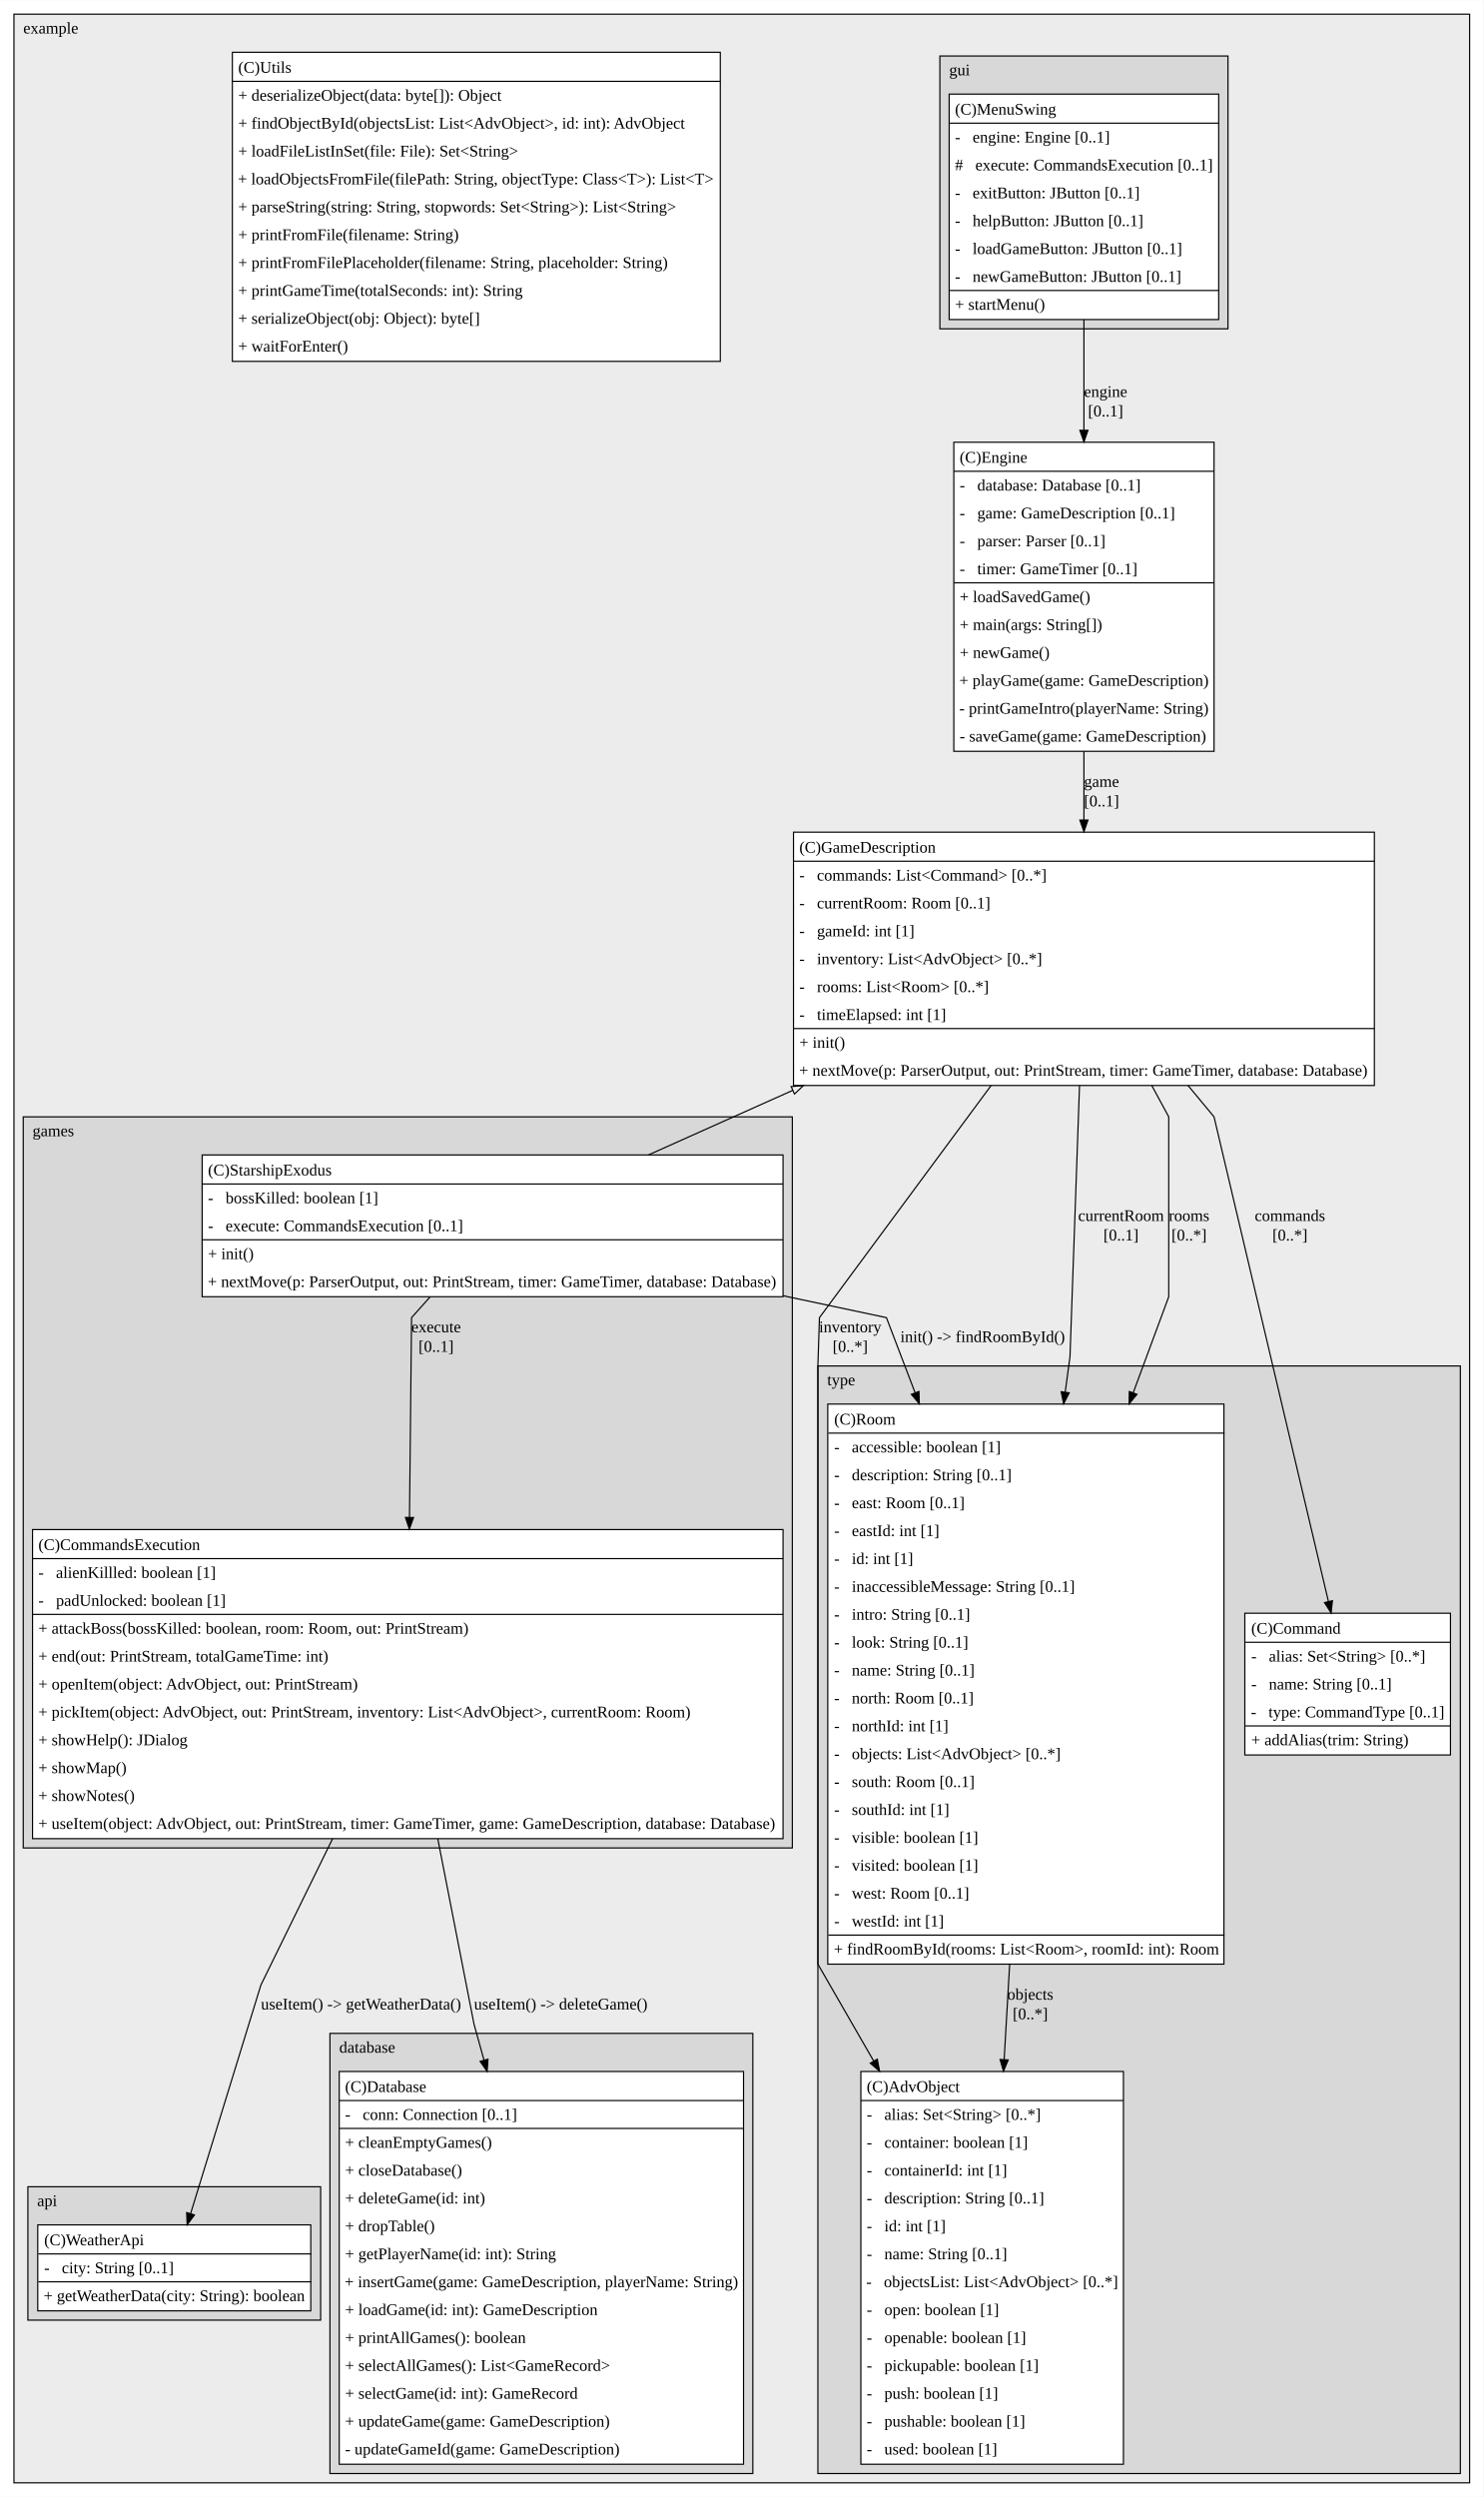
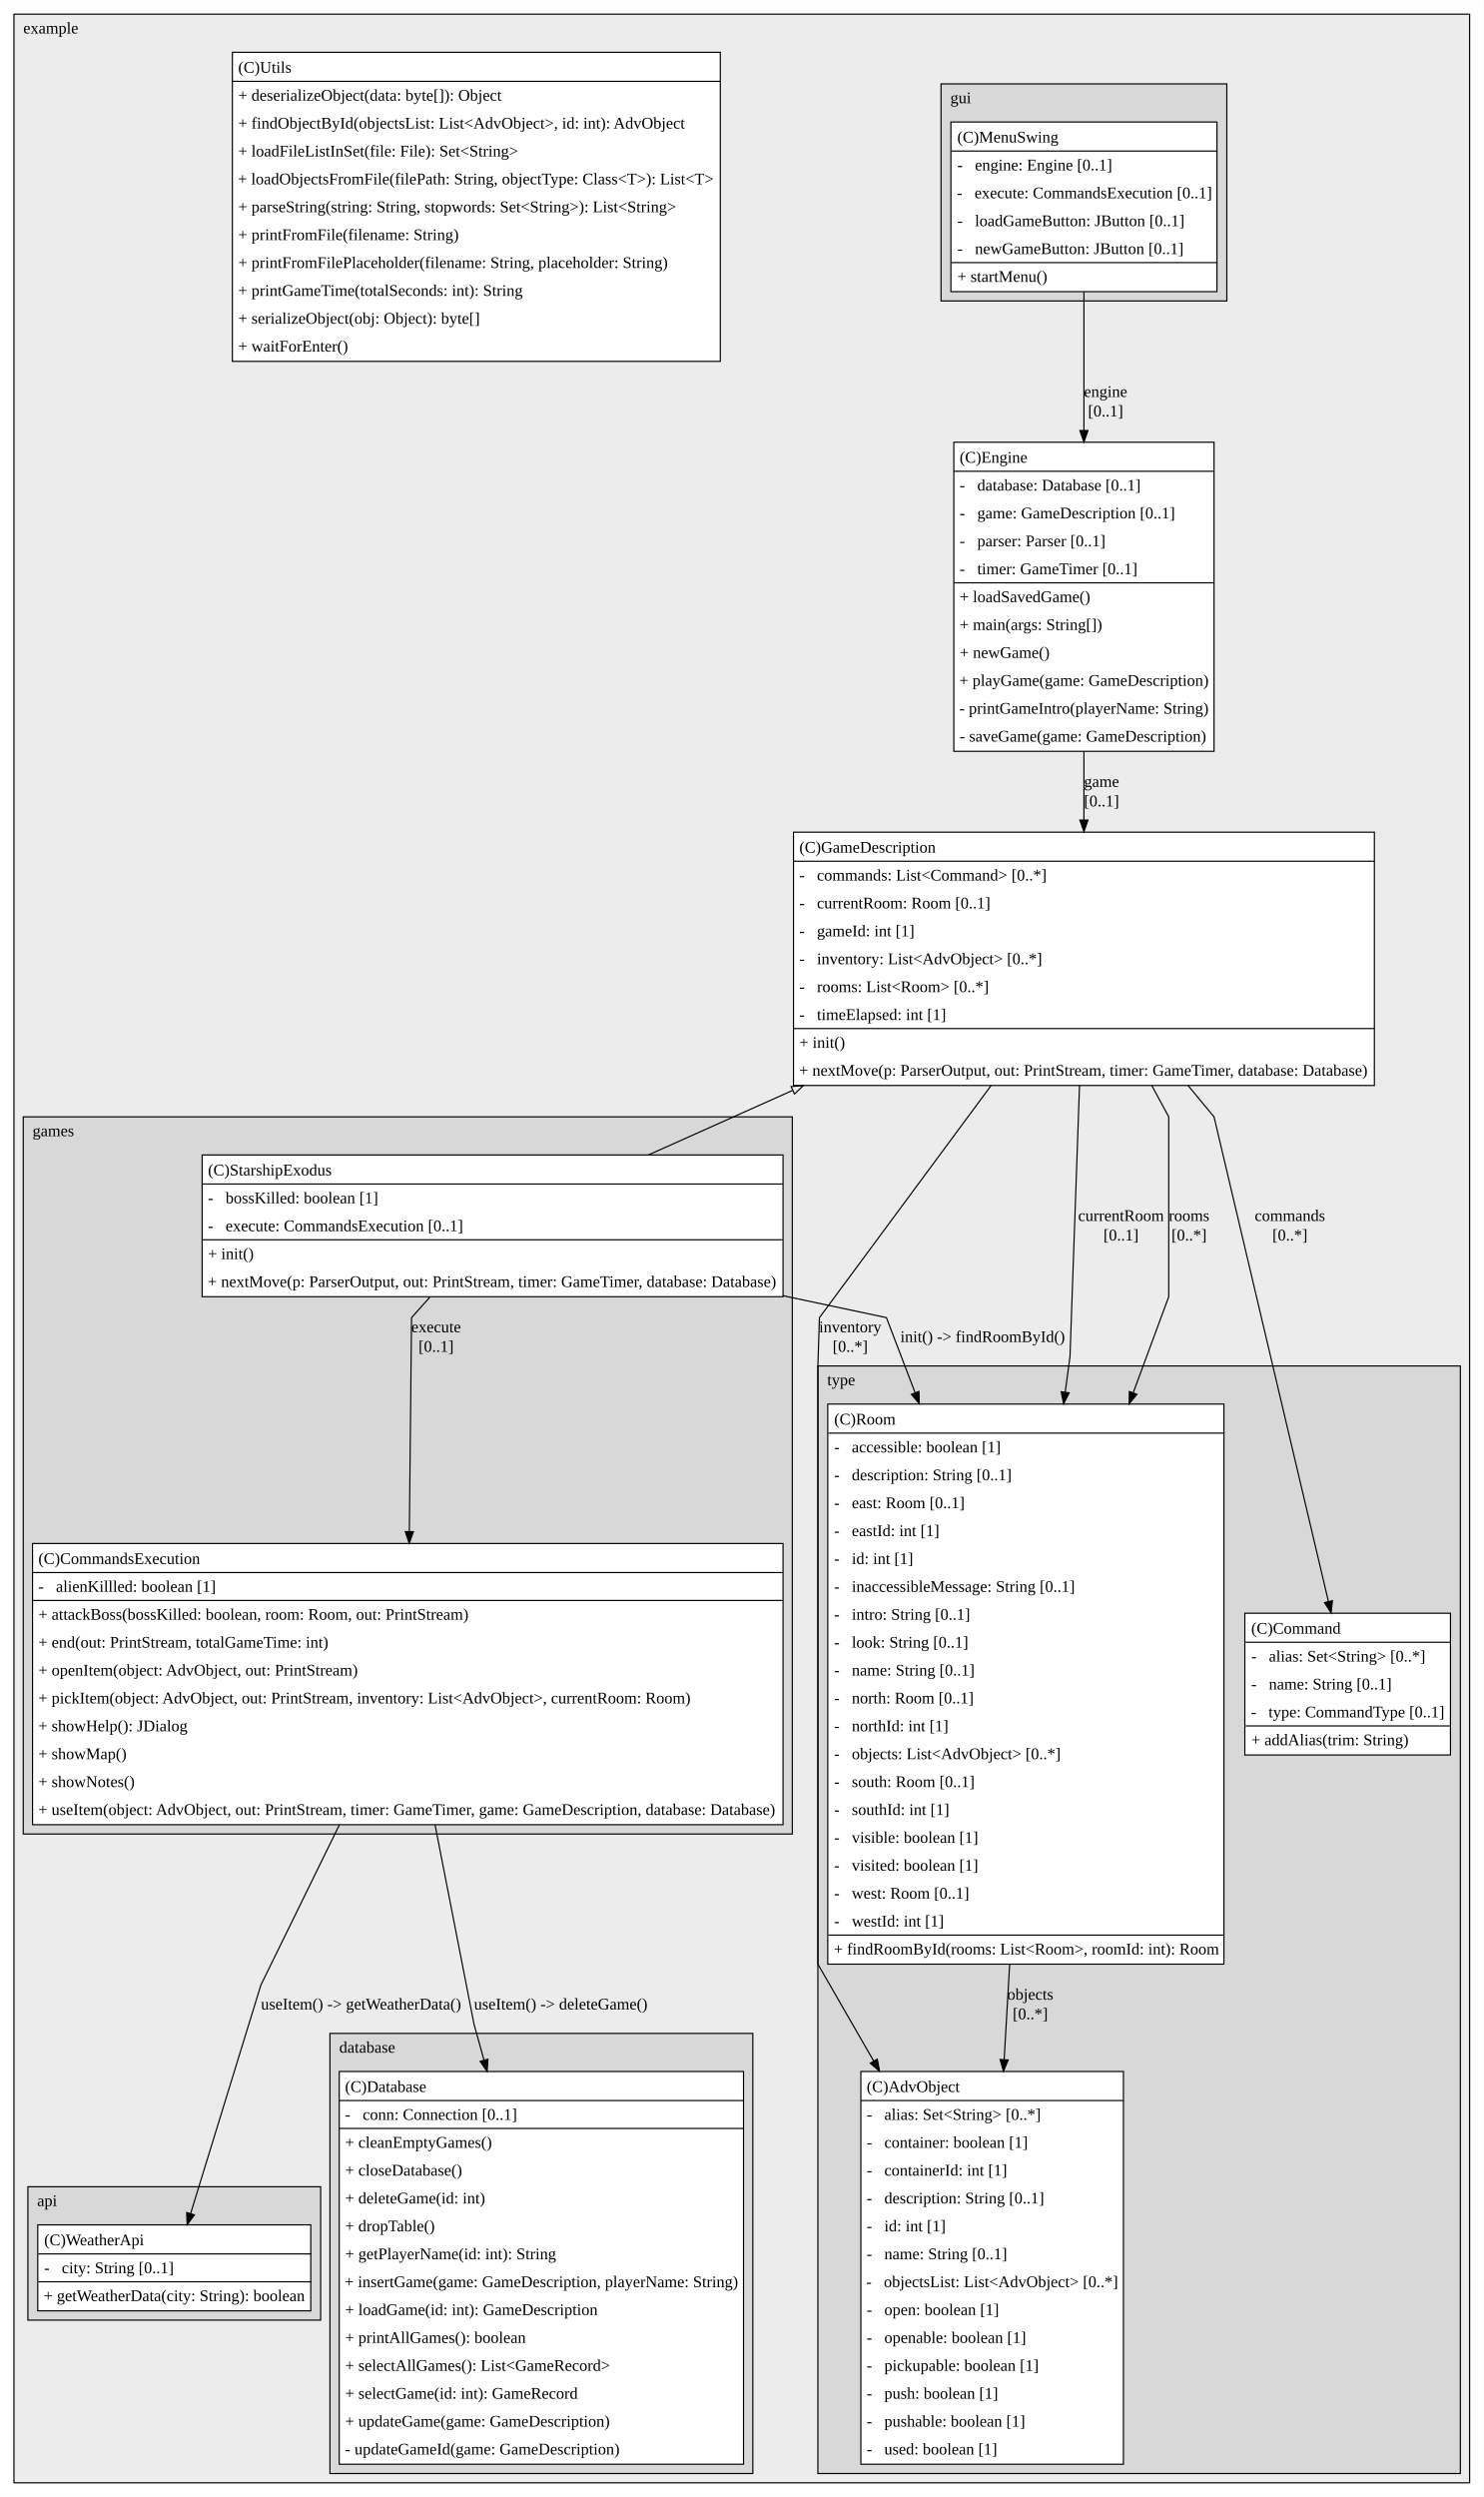
<svg xmlns="http://www.w3.org/2000/svg" width="1277pt" height="2149pt" viewBox="0.00 0.00 1277.00 2148.60">
  <g id="graph0" class="graph" transform="scale(1 1) rotate(0) translate(4 2144.6)">
    <polygon fill="white" stroke="transparent" points="-4,4 -4,-2144.6 1273,-2144.6 1273,4 -4,4" />
    <g id="clust1" class="cluster">
      <polygon fill="#ececec" stroke="black" points="8,-8 8,-2132.6 1261,-2132.6 1261,-8 8,-8" />
      <text text-anchor="middle" x="39.71" y="-2116" font-family="Times New Roman,serif" font-size="14.00">example</text>
    </g>
-     <g id="clust2" class="cluster">
-       <polygon fill="#d8d8d8" stroke="black" points="16,-554.4 16,-1183.6 678,-1183.6 678,-554.4 16,-554.4" />
-       <text text-anchor="middle" x="41.88" y="-1167" font-family="Times New Roman,serif" font-size="14.00">games</text>
-     </g>
    <g id="clust3" class="cluster">
      <polygon fill="#d8d8d8" stroke="black" points="700,-16 700,-969.2 1253,-969.2 1253,-16 700,-16" />
      <text text-anchor="middle" x="720.05" y="-952.6" font-family="Times New Roman,serif" font-size="14.00">type</text>
    </g>
    <g id="clust4" class="cluster">
-       <polygon fill="#d8d8d8" stroke="black" points="805,-1861.8 805,-2096.6 1053,-2096.6 1053,-1861.8 805,-1861.8" />
-       <text text-anchor="middle" x="821.95" y="-2080" font-family="Times New Roman,serif" font-size="14.00">gui</text>
+       <polygon fill="#d8d8d8" stroke="black" points="806,-1885.8 806,-2072.6 1052,-2072.6 1052,-1885.8 806,-1885.8" />
+       <text text-anchor="middle" x="822.95" y="-2056" font-family="Times New Roman,serif" font-size="14.00">gui</text>
+     </g>
+     <g id="clust2" class="cluster">
+       <polygon fill="#d8d8d8" stroke="black" points="16,-566.4 16,-1183.6 678,-1183.6 678,-566.4 16,-566.4" />
+       <text text-anchor="middle" x="41.88" y="-1167" font-family="Times New Roman,serif" font-size="14.00">games</text>
+     </g>
+     <g id="clust5" class="cluster">
+       <polygon fill="#d8d8d8" stroke="black" points="20,-148 20,-262.8 272,-262.8 272,-148 20,-148" />
+       <text text-anchor="middle" x="36.55" y="-246.2" font-family="Times New Roman,serif" font-size="14.00">api</text>
    </g>
    <g id="clust6" class="cluster">
      <polygon fill="#d8d8d8" stroke="black" points="280,-16 280,-394.8 644,-394.8 644,-16 280,-16" />
      <text text-anchor="middle" x="312.1" y="-378.2" font-family="Times New Roman,serif" font-size="14.00">database</text>
-     </g>
-     <g id="clust5" class="cluster">
-       <polygon fill="#d8d8d8" stroke="black" points="20,-148 20,-262.8 272,-262.8 272,-148 20,-148" />
-       <text text-anchor="middle" x="36.55" y="-246.2" font-family="Times New Roman,serif" font-size="14.00">api</text>
    </g>
    <g id="node1" class="node">
      <polygon fill="#ffffff" stroke="transparent" points="1041,-1764.2 817,-1764.2 817,-1498.2 1041,-1498.2 1041,-1764.2" />
      <text text-anchor="start" x="822" y="-1746.6" font-family="Times New Roman,serif" font-size="14.00">(C)Engine</text>
      <text text-anchor="start" x="822" y="-1722.6" font-family="Times New Roman,serif" font-size="14.00">-   database: Database [0..1]</text>
      <text text-anchor="start" x="822" y="-1698.6" font-family="Times New Roman,serif" font-size="14.00">-   game: GameDescription [0..1]</text>
      <text text-anchor="start" x="822" y="-1674.6" font-family="Times New Roman,serif" font-size="14.00">-   parser: Parser [0..1]</text>
      <text text-anchor="start" x="822" y="-1650.6" font-family="Times New Roman,serif" font-size="14.00">-   timer: GameTimer [0..1]</text>
      <text text-anchor="start" x="822" y="-1626.6" font-family="Times New Roman,serif" font-size="14.00">+ loadSavedGame()</text>
      <text text-anchor="start" x="822" y="-1602.6" font-family="Times New Roman,serif" font-size="14.00">+ main(args: String[])</text>
      <text text-anchor="start" x="822" y="-1578.6" font-family="Times New Roman,serif" font-size="14.00">+ newGame()</text>
      <text text-anchor="start" x="821.65" y="-1554.6" font-family="Times New Roman,serif" font-size="14.00">+ playGame(game: GameDescription)</text>
      <text text-anchor="start" x="821.71" y="-1530.6" font-family="Times New Roman,serif" font-size="14.00">- printGameIntro(playerName: String)</text>
      <text text-anchor="start" x="822" y="-1506.6" font-family="Times New Roman,serif" font-size="14.00">- saveGame(game: GameDescription)</text>
      <polygon fill="black" stroke="black" points="817,-1739.2 817,-1739.2 1041,-1739.2 1041,-1739.2 817,-1739.2" />
      <polygon fill="black" stroke="black" points="817,-1643.2 817,-1643.2 1041,-1643.2 1041,-1643.2 817,-1643.2" />
      <polygon fill="none" stroke="black" points="817,-1498.2 817,-1764.2 1041,-1764.2 1041,-1498.2 817,-1498.2" />
    </g>
    <g id="node2" class="node">
      <polygon fill="#ffffff" stroke="transparent" points="1179,-1428.6 679,-1428.6 679,-1210.6 1179,-1210.6 1179,-1428.6" />
      <text text-anchor="start" x="684" y="-1411" font-family="Times New Roman,serif" font-size="14.00">(C)GameDescription</text>
      <text text-anchor="start" x="684" y="-1387" font-family="Times New Roman,serif" font-size="14.00">-   commands: List&lt;Command&gt; [0..*]</text>
      <text text-anchor="start" x="684" y="-1363" font-family="Times New Roman,serif" font-size="14.00">-   currentRoom: Room [0..1]</text>
      <text text-anchor="start" x="684" y="-1339" font-family="Times New Roman,serif" font-size="14.00">-   gameId: int [1]</text>
      <text text-anchor="start" x="684" y="-1315" font-family="Times New Roman,serif" font-size="14.00">-   inventory: List&lt;AdvObject&gt; [0..*]</text>
      <text text-anchor="start" x="684" y="-1291" font-family="Times New Roman,serif" font-size="14.00">-   rooms: List&lt;Room&gt; [0..*]</text>
      <text text-anchor="start" x="684" y="-1267" font-family="Times New Roman,serif" font-size="14.00">-   timeElapsed: int [1]</text>
      <text text-anchor="start" x="684" y="-1243" font-family="Times New Roman,serif" font-size="14.00">+ init()</text>
      <text text-anchor="start" x="683.82" y="-1219" font-family="Times New Roman,serif" font-size="14.00">+ nextMove(p: ParserOutput, out: PrintStream, timer: GameTimer, database: Database)</text>
      <polygon fill="black" stroke="black" points="679,-1403.6 679,-1403.6 1179,-1403.6 1179,-1403.6 679,-1403.6" />
      <polygon fill="black" stroke="black" points="679,-1259.6 679,-1259.6 1179,-1259.6 1179,-1259.6 679,-1259.6" />
      <polygon fill="none" stroke="black" points="679,-1210.6 679,-1428.6 1179,-1428.6 1179,-1210.6 679,-1210.6" />
    </g>
    <g id="edge3" class="edge">
      <path fill="none" stroke="black" d="M929,-1498C929,-1478.41 929,-1458.32 929,-1439.03" />
      <polygon fill="black" stroke="black" points="932.5,-1439.03 929,-1429.03 925.5,-1439.03 932.5,-1439.03" />
      <text text-anchor="middle" x="944.16" y="-1467.6" font-family="Times New Roman,serif" font-size="14.00">game</text>
      <text text-anchor="middle" x="944.16" y="-1450.8" font-family="Times New Roman,serif" font-size="14.00">[0..1]</text>
    </g>
    <g id="node5" class="node">
      <polygon fill="#ffffff" stroke="transparent" points="670,-1150.8 170,-1150.8 170,-1028.8 670,-1028.8 670,-1150.8" />
      <text text-anchor="start" x="175" y="-1133.2" font-family="Times New Roman,serif" font-size="14.00">(C)StarshipExodus</text>
      <text text-anchor="start" x="175" y="-1109.2" font-family="Times New Roman,serif" font-size="14.00">-   bossKilled: boolean [1]</text>
      <text text-anchor="start" x="175" y="-1085.2" font-family="Times New Roman,serif" font-size="14.00">-   execute: CommandsExecution [0..1]</text>
      <text text-anchor="start" x="175" y="-1061.2" font-family="Times New Roman,serif" font-size="14.00">+ init()</text>
      <text text-anchor="start" x="174.82" y="-1037.2" font-family="Times New Roman,serif" font-size="14.00">+ nextMove(p: ParserOutput, out: PrintStream, timer: GameTimer, database: Database)</text>
      <polygon fill="black" stroke="black" points="170,-1125.8 170,-1125.8 670,-1125.8 670,-1125.8 170,-1125.8" />
      <polygon fill="black" stroke="black" points="170,-1077.8 170,-1077.8 670,-1077.8 670,-1077.8 170,-1077.8" />
      <polygon fill="none" stroke="black" points="170,-1028.8 170,-1150.8 670,-1150.8 670,-1028.8 170,-1028.8" />
    </g>
    <g id="edge8" class="edge">
      <path fill="none" stroke="black" d="M678.41,-1206.45C635.58,-1187.28 592.6,-1168.05 554.33,-1150.92" />
      <polygon fill="none" stroke="black" points="676.99,-1209.65 687.54,-1210.54 679.85,-1203.26 676.99,-1209.65" />
    </g>
    <g id="node6" class="node">
      <polygon fill="#ffffff" stroke="transparent" points="963,-362 737,-362 737,-24 963,-24 963,-362" />
      <text text-anchor="start" x="742" y="-344.4" font-family="Times New Roman,serif" font-size="14.00">(C)AdvObject</text>
      <text text-anchor="start" x="742" y="-320.4" font-family="Times New Roman,serif" font-size="14.00">-   alias: Set&lt;String&gt; [0..*]</text>
      <text text-anchor="start" x="742" y="-296.4" font-family="Times New Roman,serif" font-size="14.00">-   container: boolean [1]</text>
      <text text-anchor="start" x="742" y="-272.4" font-family="Times New Roman,serif" font-size="14.00">-   containerId: int [1]</text>
      <text text-anchor="start" x="742" y="-248.4" font-family="Times New Roman,serif" font-size="14.00">-   description: String [0..1]</text>
      <text text-anchor="start" x="742" y="-224.4" font-family="Times New Roman,serif" font-size="14.00">-   id: int [1]</text>
      <text text-anchor="start" x="742" y="-200.4" font-family="Times New Roman,serif" font-size="14.00">-   name: String [0..1]</text>
      <text text-anchor="start" x="741.6" y="-176.4" font-family="Times New Roman,serif" font-size="14.00">-   objectsList: List&lt;AdvObject&gt; [0..*]</text>
      <text text-anchor="start" x="742" y="-152.4" font-family="Times New Roman,serif" font-size="14.00">-   open: boolean [1]</text>
      <text text-anchor="start" x="742" y="-128.4" font-family="Times New Roman,serif" font-size="14.00">-   openable: boolean [1]</text>
      <text text-anchor="start" x="742" y="-104.4" font-family="Times New Roman,serif" font-size="14.00">-   pickupable: boolean [1]</text>
      <text text-anchor="start" x="742" y="-80.4" font-family="Times New Roman,serif" font-size="14.00">-   push: boolean [1]</text>
      <text text-anchor="start" x="742" y="-56.4" font-family="Times New Roman,serif" font-size="14.00">-   pushable: boolean [1]</text>
      <text text-anchor="start" x="742" y="-32.4" font-family="Times New Roman,serif" font-size="14.00">-   used: boolean [1]</text>
      <polygon fill="black" stroke="black" points="737,-337 737,-337 963,-337 963,-337 737,-337" />
      <polygon fill="none" stroke="black" points="737,-24 737,-362 963,-362 963,-24 737,-24" />
    </g>
    <g id="edge4" class="edge">
      <path fill="none" stroke="black" d="M849.06,-1210.51C783.46,-1121.82 701.34,-1010.8 701.34,-1010.8 701.34,-1010.8 700,-969.2 700,-969.2 700,-969.2 700,-454.4 700,-454.4 700,-454.4 721.42,-417.22 748.06,-370.96" />
      <polygon fill="black" stroke="black" points="751.14,-372.64 753.1,-362.23 745.07,-369.14 751.14,-372.64" />
      <text text-anchor="middle" x="727.83" y="-998.2" font-family="Times New Roman,serif" font-size="14.00">inventory</text>
      <text text-anchor="middle" x="727.83" y="-981.4" font-family="Times New Roman,serif" font-size="14.00">[0..*]</text>
    </g>
    <g id="node7" class="node">
      <polygon fill="#ffffff" stroke="transparent" points="1244.5,-756.4 1067.5,-756.4 1067.5,-634.4 1244.5,-634.4 1244.5,-756.4" />
      <text text-anchor="start" x="1073" y="-738.8" font-family="Times New Roman,serif" font-size="14.00">(C)Command</text>
      <text text-anchor="start" x="1073" y="-714.8" font-family="Times New Roman,serif" font-size="14.00">-   alias: Set&lt;String&gt; [0..*]</text>
      <text text-anchor="start" x="1073" y="-690.8" font-family="Times New Roman,serif" font-size="14.00">-   name: String [0..1]</text>
      <text text-anchor="start" x="1072.71" y="-666.8" font-family="Times New Roman,serif" font-size="14.00">-   type: CommandType [0..1]</text>
      <text text-anchor="start" x="1073" y="-642.8" font-family="Times New Roman,serif" font-size="14.00">+ addAlias(trim: String)</text>
      <polygon fill="black" stroke="black" points="1068,-731.4 1068,-731.4 1245,-731.4 1245,-731.4 1068,-731.4" />
      <polygon fill="black" stroke="black" points="1068,-659.4 1068,-659.4 1245,-659.4 1245,-659.4 1068,-659.4" />
      <polygon fill="none" stroke="black" points="1067.5,-634.4 1067.5,-756.4 1244.5,-756.4 1244.5,-634.4 1067.5,-634.4" />
    </g>
    <g id="edge5" class="edge">
      <path fill="none" stroke="black" d="M1018.6,-1210.59C1031.77,-1194.73 1041,-1183.6 1041,-1183.6 1041,-1183.6 1107.64,-901.29 1139.46,-766.47" />
      <polygon fill="black" stroke="black" points="1142.89,-767.17 1141.78,-756.63 1136.08,-765.56 1142.89,-767.17" />
      <text text-anchor="middle" x="1106.33" y="-1094" font-family="Times New Roman,serif" font-size="14.00">commands</text>
      <text text-anchor="middle" x="1106.33" y="-1077.2" font-family="Times New Roman,serif" font-size="14.00">[0..*]</text>
    </g>
    <g id="node8" class="node">
      <polygon fill="#ffffff" stroke="transparent" points="1049.5,-936.4 708.5,-936.4 708.5,-454.4 1049.5,-454.4 1049.5,-936.4" />
      <text text-anchor="start" x="714" y="-918.8" font-family="Times New Roman,serif" font-size="14.00">(C)Room</text>
      <text text-anchor="start" x="714" y="-894.8" font-family="Times New Roman,serif" font-size="14.00">-   accessible: boolean [1]</text>
      <text text-anchor="start" x="714" y="-870.8" font-family="Times New Roman,serif" font-size="14.00">-   description: String [0..1]</text>
      <text text-anchor="start" x="714" y="-846.8" font-family="Times New Roman,serif" font-size="14.00">-   east: Room [0..1]</text>
      <text text-anchor="start" x="714" y="-822.8" font-family="Times New Roman,serif" font-size="14.00">-   eastId: int [1]</text>
      <text text-anchor="start" x="714" y="-798.8" font-family="Times New Roman,serif" font-size="14.00">-   id: int [1]</text>
      <text text-anchor="start" x="714" y="-774.8" font-family="Times New Roman,serif" font-size="14.00">-   inaccessibleMessage: String [0..1]</text>
      <text text-anchor="start" x="714" y="-750.8" font-family="Times New Roman,serif" font-size="14.00">-   intro: String [0..1]</text>
      <text text-anchor="start" x="714" y="-726.8" font-family="Times New Roman,serif" font-size="14.00">-   look: String [0..1]</text>
      <text text-anchor="start" x="714" y="-702.8" font-family="Times New Roman,serif" font-size="14.00">-   name: String [0..1]</text>
      <text text-anchor="start" x="714" y="-678.8" font-family="Times New Roman,serif" font-size="14.00">-   north: Room [0..1]</text>
      <text text-anchor="start" x="714" y="-654.8" font-family="Times New Roman,serif" font-size="14.00">-   northId: int [1]</text>
      <text text-anchor="start" x="714" y="-630.8" font-family="Times New Roman,serif" font-size="14.00">-   objects: List&lt;AdvObject&gt; [0..*]</text>
      <text text-anchor="start" x="714" y="-606.8" font-family="Times New Roman,serif" font-size="14.00">-   south: Room [0..1]</text>
      <text text-anchor="start" x="714" y="-582.8" font-family="Times New Roman,serif" font-size="14.00">-   southId: int [1]</text>
      <text text-anchor="start" x="714" y="-558.8" font-family="Times New Roman,serif" font-size="14.00">-   visible: boolean [1]</text>
      <text text-anchor="start" x="714" y="-534.8" font-family="Times New Roman,serif" font-size="14.00">-   visited: boolean [1]</text>
      <text text-anchor="start" x="714" y="-510.8" font-family="Times New Roman,serif" font-size="14.00">-   west: Room [0..1]</text>
      <text text-anchor="start" x="714" y="-486.8" font-family="Times New Roman,serif" font-size="14.00">-   westId: int [1]</text>
      <text text-anchor="start" x="713.66" y="-462.8" font-family="Times New Roman,serif" font-size="14.00">+ findRoomById(rooms: List&lt;Room&gt;, roomId: int): Room</text>
      <polygon fill="black" stroke="black" points="709,-911.4 709,-911.4 1050,-911.4 1050,-911.4 709,-911.4" />
      <polygon fill="black" stroke="black" points="709,-479.4 709,-479.4 1050,-479.4 1050,-479.4 709,-479.4" />
      <polygon fill="none" stroke="black" points="708.5,-454.4 708.5,-936.4 1049.5,-936.4 1049.5,-454.4 708.5,-454.4" />
    </g>
    <g id="edge6" class="edge">
      <path fill="none" stroke="black" d="M925.2,-1210.58C921.69,-1110.56 917,-977.2 917,-977.2 917,-977.2 915.41,-965.44 912.88,-946.72" />
      <polygon fill="black" stroke="black" points="916.32,-946.11 911.52,-936.67 909.39,-947.05 916.32,-946.11" />
      <text text-anchor="middle" x="960.93" y="-1094" font-family="Times New Roman,serif" font-size="14.00">currentRoom</text>
      <text text-anchor="middle" x="960.93" y="-1077.2" font-family="Times New Roman,serif" font-size="14.00">[0..1]</text>
    </g>
    <g id="edge7" class="edge">
      <path fill="none" stroke="black" d="M987.4,-1210.59C995.98,-1194.73 1002,-1183.6 1002,-1183.6 1002,-1183.6 1002,-1028.8 1002,-1028.8 1002,-1028.8 989.01,-993.69 971.47,-946.29" />
      <polygon fill="black" stroke="black" points="974.65,-944.81 967.9,-936.65 968.09,-947.24 974.65,-944.81" />
      <text text-anchor="middle" x="1019.5" y="-1094" font-family="Times New Roman,serif" font-size="14.00">rooms</text>
      <text text-anchor="middle" x="1019.5" y="-1077.2" font-family="Times New Roman,serif" font-size="14.00">[0..*]</text>
    </g>
    <g id="node3" class="node">
      <polygon fill="#ffffff" stroke="transparent" points="616,-2099.8 196,-2099.8 196,-1833.8 616,-1833.8 616,-2099.8" />
      <text text-anchor="start" x="201" y="-2082.2" font-family="Times New Roman,serif" font-size="14.00">(C)Utils</text>
      <text text-anchor="start" x="201" y="-2058.2" font-family="Times New Roman,serif" font-size="14.00">+ deserializeObject(data: byte[]): Object</text>
      <text text-anchor="start" x="201" y="-2034.2" font-family="Times New Roman,serif" font-size="14.00">+ findObjectById(objectsList: List&lt;AdvObject&gt;, id: int): AdvObject</text>
      <text text-anchor="start" x="201" y="-2010.2" font-family="Times New Roman,serif" font-size="14.00">+ loadFileListInSet(file: File): Set&lt;String&gt;</text>
      <text text-anchor="start" x="200.8" y="-1986.2" font-family="Times New Roman,serif" font-size="14.00">+ loadObjectsFromFile(filePath: String, objectType: Class&lt;T&gt;): List&lt;T&gt;</text>
      <text text-anchor="start" x="201" y="-1962.2" font-family="Times New Roman,serif" font-size="14.00">+ parseString(string: String, stopwords: Set&lt;String&gt;): List&lt;String&gt;</text>
      <text text-anchor="start" x="201" y="-1938.2" font-family="Times New Roman,serif" font-size="14.00">+ printFromFile(filename: String)</text>
      <text text-anchor="start" x="201" y="-1914.2" font-family="Times New Roman,serif" font-size="14.00">+ printFromFilePlaceholder(filename: String, placeholder: String)</text>
      <text text-anchor="start" x="201" y="-1890.2" font-family="Times New Roman,serif" font-size="14.00">+ printGameTime(totalSeconds: int): String</text>
      <text text-anchor="start" x="201" y="-1866.2" font-family="Times New Roman,serif" font-size="14.00">+ serializeObject(obj: Object): byte[]</text>
      <text text-anchor="start" x="201" y="-1842.2" font-family="Times New Roman,serif" font-size="14.00">+ waitForEnter()</text>
      <polygon fill="black" stroke="black" points="196,-2074.8 196,-2074.8 616,-2074.8 616,-2074.8 196,-2074.8" />
      <polygon fill="none" stroke="black" points="196,-1833.8 196,-2099.8 616,-2099.8 616,-1833.8 196,-1833.8" />
    </g>
    <g id="node4" class="node">
-       <polygon fill="#ffffff" stroke="transparent" points="670,-828.4 24,-828.4 24,-562.4 670,-562.4 670,-828.4" />
-       <text text-anchor="start" x="29" y="-810.8" font-family="Times New Roman,serif" font-size="14.00">(C)CommandsExecution</text>
-       <text text-anchor="start" x="29" y="-786.8" font-family="Times New Roman,serif" font-size="14.00">-   alienKillled: boolean [1]</text>
-       <text text-anchor="start" x="29" y="-762.8" font-family="Times New Roman,serif" font-size="14.00">-   padUnlocked: boolean [1]</text>
-       <text text-anchor="start" x="29" y="-738.8" font-family="Times New Roman,serif" font-size="14.00">+ attackBoss(bossKilled: boolean, room: Room, out: PrintStream)</text>
-       <text text-anchor="start" x="29" y="-714.8" font-family="Times New Roman,serif" font-size="14.00">+ end(out: PrintStream, totalGameTime: int)</text>
-       <text text-anchor="start" x="29" y="-690.8" font-family="Times New Roman,serif" font-size="14.00">+ openItem(object: AdvObject, out: PrintStream)</text>
-       <text text-anchor="start" x="29" y="-666.8" font-family="Times New Roman,serif" font-size="14.00">+ pickItem(object: AdvObject, out: PrintStream, inventory: List&lt;AdvObject&gt;, currentRoom: Room)</text>
-       <text text-anchor="start" x="29" y="-642.8" font-family="Times New Roman,serif" font-size="14.00">+ showHelp(): JDialog</text>
-       <text text-anchor="start" x="29" y="-618.8" font-family="Times New Roman,serif" font-size="14.00">+ showMap()</text>
-       <text text-anchor="start" x="29" y="-594.8" font-family="Times New Roman,serif" font-size="14.00">+ showNotes()</text>
-       <text text-anchor="start" x="28.94" y="-570.8" font-family="Times New Roman,serif" font-size="14.00">+ useItem(object: AdvObject, out: PrintStream, timer: GameTimer, game: GameDescription, database: Database)</text>
-       <polygon fill="black" stroke="black" points="24,-803.4 24,-803.4 670,-803.4 670,-803.4 24,-803.4" />
-       <polygon fill="black" stroke="black" points="24,-755.4 24,-755.4 670,-755.4 670,-755.4 24,-755.4" />
-       <polygon fill="none" stroke="black" points="24,-562.4 24,-828.4 670,-828.4 670,-562.4 24,-562.4" />
+       <polygon fill="#ffffff" stroke="transparent" points="670,-816.4 24,-816.4 24,-574.4 670,-574.4 670,-816.4" />
+       <text text-anchor="start" x="29" y="-798.8" font-family="Times New Roman,serif" font-size="14.00">(C)CommandsExecution</text>
+       <text text-anchor="start" x="29" y="-774.8" font-family="Times New Roman,serif" font-size="14.00">-   alienKillled: boolean [1]</text>
+       <text text-anchor="start" x="29" y="-750.8" font-family="Times New Roman,serif" font-size="14.00">+ attackBoss(bossKilled: boolean, room: Room, out: PrintStream)</text>
+       <text text-anchor="start" x="29" y="-726.8" font-family="Times New Roman,serif" font-size="14.00">+ end(out: PrintStream, totalGameTime: int)</text>
+       <text text-anchor="start" x="29" y="-702.8" font-family="Times New Roman,serif" font-size="14.00">+ openItem(object: AdvObject, out: PrintStream)</text>
+       <text text-anchor="start" x="29" y="-678.8" font-family="Times New Roman,serif" font-size="14.00">+ pickItem(object: AdvObject, out: PrintStream, inventory: List&lt;AdvObject&gt;, currentRoom: Room)</text>
+       <text text-anchor="start" x="29" y="-654.8" font-family="Times New Roman,serif" font-size="14.00">+ showHelp(): JDialog</text>
+       <text text-anchor="start" x="29" y="-630.8" font-family="Times New Roman,serif" font-size="14.00">+ showMap()</text>
+       <text text-anchor="start" x="29" y="-606.8" font-family="Times New Roman,serif" font-size="14.00">+ showNotes()</text>
+       <text text-anchor="start" x="28.94" y="-582.8" font-family="Times New Roman,serif" font-size="14.00">+ useItem(object: AdvObject, out: PrintStream, timer: GameTimer, game: GameDescription, database: Database)</text>
+       <polygon fill="black" stroke="black" points="24,-791.4 24,-791.4 670,-791.4 670,-791.4 24,-791.4" />
+       <polygon fill="black" stroke="black" points="24,-767.4 24,-767.4 670,-767.4 670,-767.4 24,-767.4" />
+       <polygon fill="none" stroke="black" points="24,-574.4 24,-816.4 670,-816.4 670,-574.4 24,-574.4" />
    </g>
    <g id="node10" class="node">
      <polygon fill="#ffffff" stroke="transparent" points="263.5,-230 28.5,-230 28.5,-156 263.5,-156 263.5,-230" />
      <text text-anchor="start" x="34" y="-212.4" font-family="Times New Roman,serif" font-size="14.00">(C)WeatherApi</text>
      <text text-anchor="start" x="34" y="-188.4" font-family="Times New Roman,serif" font-size="14.00">-   city: String [0..1]</text>
      <text text-anchor="start" x="33.51" y="-164.4" font-family="Times New Roman,serif" font-size="14.00">+ getWeatherData(city: String): boolean</text>
      <polygon fill="black" stroke="black" points="29,-205 29,-205 264,-205 264,-205 29,-205" />
      <polygon fill="black" stroke="black" points="29,-181 29,-181 264,-181 264,-181 29,-181" />
      <polygon fill="none" stroke="black" points="28.5,-156 28.5,-230 263.5,-230 263.5,-156 28.5,-156" />
    </g>
    <g id="edge2" class="edge">
-       <path fill="none" stroke="black" d="M282.29,-562.38C251.18,-498.9 220.55,-436.4 220.55,-436.4 220.55,-436.4 181.76,-310.26 160.14,-239.97" />
+       <path fill="none" stroke="black" d="M288.03,-574.09C255.06,-506.83 220.55,-436.4 220.55,-436.4 220.55,-436.4 181.76,-310.26 160.14,-239.97" />
      <polygon fill="black" stroke="black" points="163.36,-238.56 157.08,-230.03 156.67,-240.62 163.36,-238.56" />
      <text text-anchor="middle" x="306.73" y="-415.4" font-family="Times New Roman,serif" font-size="14.00">useItem() -&gt; getWeatherData()</text>
    </g>
    <g id="node11" class="node">
      <polygon fill="#ffffff" stroke="transparent" points="636,-362 288,-362 288,-24 636,-24 636,-362" />
      <text text-anchor="start" x="293" y="-344.4" font-family="Times New Roman,serif" font-size="14.00">(C)Database</text>
      <text text-anchor="start" x="293" y="-320.4" font-family="Times New Roman,serif" font-size="14.00">-   conn: Connection [0..1]</text>
      <text text-anchor="start" x="293" y="-296.4" font-family="Times New Roman,serif" font-size="14.00">+ cleanEmptyGames()</text>
      <text text-anchor="start" x="293" y="-272.4" font-family="Times New Roman,serif" font-size="14.00">+ closeDatabase()</text>
      <text text-anchor="start" x="293" y="-248.4" font-family="Times New Roman,serif" font-size="14.00">+ deleteGame(id: int)</text>
      <text text-anchor="start" x="293" y="-224.4" font-family="Times New Roman,serif" font-size="14.00">+ dropTable()</text>
      <text text-anchor="start" x="293" y="-200.4" font-family="Times New Roman,serif" font-size="14.00">+ getPlayerName(id: int): String</text>
      <text text-anchor="start" x="292.64" y="-176.4" font-family="Times New Roman,serif" font-size="14.00">+ insertGame(game: GameDescription, playerName: String)</text>
      <text text-anchor="start" x="293" y="-152.4" font-family="Times New Roman,serif" font-size="14.00">+ loadGame(id: int): GameDescription</text>
      <text text-anchor="start" x="293" y="-128.4" font-family="Times New Roman,serif" font-size="14.00">+ printAllGames(): boolean</text>
      <text text-anchor="start" x="293" y="-104.4" font-family="Times New Roman,serif" font-size="14.00">+ selectAllGames(): List&lt;GameRecord&gt;</text>
      <text text-anchor="start" x="293" y="-80.4" font-family="Times New Roman,serif" font-size="14.00">+ selectGame(id: int): GameRecord</text>
      <text text-anchor="start" x="293" y="-56.4" font-family="Times New Roman,serif" font-size="14.00">+ updateGame(game: GameDescription)</text>
      <text text-anchor="start" x="293" y="-32.4" font-family="Times New Roman,serif" font-size="14.00">- updateGameId(game: GameDescription)</text>
      <polygon fill="black" stroke="black" points="288,-337 288,-337 636,-337 636,-337 288,-337" />
      <polygon fill="black" stroke="black" points="288,-313 288,-313 636,-313 636,-313 288,-313" />
      <polygon fill="none" stroke="black" points="288,-24 288,-362 636,-362 636,-24 288,-24" />
    </g>
    <g id="edge1" class="edge">
-       <path fill="none" stroke="black" d="M372.83,-562.25C387.91,-485.1 404,-402.8 404,-402.8 404,-402.8 407.44,-390.43 412.63,-371.72" />
+       <path fill="none" stroke="black" d="M370.51,-574.11C386.21,-493.79 404,-402.8 404,-402.8 404,-402.8 407.44,-390.43 412.63,-371.72" />
      <polygon fill="black" stroke="black" points="416.02,-372.62 415.32,-362.05 409.27,-370.74 416.02,-372.62" />
      <text text-anchor="middle" x="478.68" y="-415.4" font-family="Times New Roman,serif" font-size="14.00">useItem() -&gt; deleteGame()</text>
    </g>
    <g id="edge11" class="edge">
-       <path fill="none" stroke="black" d="M366.08,-1028.5C356.89,-1018.23 350.25,-1010.8 350.25,-1010.8 350.25,-1010.8 349.33,-922.1 348.47,-838.93" />
-       <polygon fill="black" stroke="black" points="351.97,-838.79 348.37,-828.82 344.97,-838.86 351.97,-838.79" />
+       <path fill="none" stroke="black" d="M366.08,-1028.5C356.89,-1018.23 350.25,-1010.8 350.25,-1010.8 350.25,-1010.8 349.24,-913.24 348.35,-826.81" />
+       <polygon fill="black" stroke="black" points="351.85,-826.57 348.24,-816.61 344.85,-826.64 351.85,-826.57" />
      <text text-anchor="middle" x="371.37" y="-998.2" font-family="Times New Roman,serif" font-size="14.00">execute</text>
      <text text-anchor="middle" x="371.37" y="-981.4" font-family="Times New Roman,serif" font-size="14.00">[0..1]</text>
    </g>
    <g id="edge12" class="edge">
      <path fill="none" stroke="black" d="M670.01,-1029.74C672.6,-1029.13 674,-1028.8 674,-1028.8 674,-1028.8 759,-1010.8 759,-1010.8 759,-1010.8 769.15,-984.22 783.54,-946.51" />
      <polygon fill="black" stroke="black" points="786.99,-947.28 787.29,-936.69 780.45,-944.78 786.99,-947.28" />
      <text text-anchor="middle" x="841.82" y="-989.8" font-family="Times New Roman,serif" font-size="14.00">init() -&gt; findRoomById()</text>
    </g>
    <g id="edge10" class="edge">
      <path fill="none" stroke="black" d="M865.07,-454.09C863.48,-426.54 861.87,-398.82 860.33,-372.29" />
      <polygon fill="black" stroke="black" points="863.82,-371.96 859.75,-362.18 856.83,-372.36 863.82,-371.96" />
      <text text-anchor="middle" x="882.83" y="-423.8" font-family="Times New Roman,serif" font-size="14.00">objects</text>
      <text text-anchor="middle" x="882.83" y="-407" font-family="Times New Roman,serif" font-size="14.00">[0..*]</text>
    </g>
    <g id="node9" class="node">
-       <polygon fill="#ffffff" stroke="transparent" points="1045,-2063.8 813,-2063.8 813,-1869.8 1045,-1869.8 1045,-2063.8" />
-       <text text-anchor="start" x="818" y="-2046.2" font-family="Times New Roman,serif" font-size="14.00">(C)MenuSwing</text>
-       <text text-anchor="start" x="818" y="-2022.2" font-family="Times New Roman,serif" font-size="14.00">-   engine: Engine [0..1]</text>
-       <text text-anchor="start" x="818" y="-1998.2" font-family="Times New Roman,serif" font-size="14.00">#   execute: CommandsExecution [0..1]</text>
-       <text text-anchor="start" x="818" y="-1974.2" font-family="Times New Roman,serif" font-size="14.00">-   exitButton: JButton [0..1]</text>
-       <text text-anchor="start" x="818" y="-1950.2" font-family="Times New Roman,serif" font-size="14.00">-   helpButton: JButton [0..1]</text>
-       <text text-anchor="start" x="818" y="-1926.2" font-family="Times New Roman,serif" font-size="14.00">-   loadGameButton: JButton [0..1]</text>
-       <text text-anchor="start" x="818" y="-1902.2" font-family="Times New Roman,serif" font-size="14.00">-   newGameButton: JButton [0..1]</text>
-       <text text-anchor="start" x="818" y="-1878.2" font-family="Times New Roman,serif" font-size="14.00">+ startMenu()</text>
-       <polygon fill="black" stroke="black" points="813,-2038.8 813,-2038.8 1045,-2038.8 1045,-2038.8 813,-2038.8" />
-       <polygon fill="black" stroke="black" points="813,-1894.8 813,-1894.8 1045,-1894.8 1045,-1894.8 813,-1894.8" />
-       <polygon fill="none" stroke="black" points="813,-1869.8 813,-2063.8 1045,-2063.8 1045,-1869.8 813,-1869.8" />
+       <polygon fill="#ffffff" stroke="transparent" points="1043.5,-2039.8 814.5,-2039.8 814.5,-1893.8 1043.5,-1893.8 1043.5,-2039.8" />
+       <text text-anchor="start" x="820" y="-2022.2" font-family="Times New Roman,serif" font-size="14.00">(C)MenuSwing</text>
+       <text text-anchor="start" x="820" y="-1998.2" font-family="Times New Roman,serif" font-size="14.00">-   engine: Engine [0..1]</text>
+       <text text-anchor="start" x="819.67" y="-1974.2" font-family="Times New Roman,serif" font-size="14.00">-   execute: CommandsExecution [0..1]</text>
+       <text text-anchor="start" x="820" y="-1950.2" font-family="Times New Roman,serif" font-size="14.00">-   loadGameButton: JButton [0..1]</text>
+       <text text-anchor="start" x="820" y="-1926.2" font-family="Times New Roman,serif" font-size="14.00">-   newGameButton: JButton [0..1]</text>
+       <text text-anchor="start" x="820" y="-1902.2" font-family="Times New Roman,serif" font-size="14.00">+ startMenu()</text>
+       <polygon fill="black" stroke="black" points="815,-2014.8 815,-2014.8 1044,-2014.8 1044,-2014.8 815,-2014.8" />
+       <polygon fill="black" stroke="black" points="815,-1918.8 815,-1918.8 1044,-1918.8 1044,-1918.8 815,-1918.8" />
+       <polygon fill="none" stroke="black" points="814.5,-1893.8 814.5,-2039.8 1043.5,-2039.8 1043.5,-1893.8 814.5,-1893.8" />
    </g>
    <g id="edge9" class="edge">
-       <path fill="none" stroke="black" d="M929,-1869.76C929,-1840.14 929,-1806.88 929,-1774.83" />
-       <polygon fill="black" stroke="black" points="932.5,-1774.47 929,-1764.47 925.5,-1774.47 932.5,-1774.47" />
+       <path fill="none" stroke="black" d="M929,-1893.41C929,-1858.54 929,-1815.45 929,-1774.4" />
+       <polygon fill="black" stroke="black" points="932.5,-1774.29 929,-1764.29 925.5,-1774.29 932.5,-1774.29" />
      <text text-anchor="middle" x="947.66" y="-1803.2" font-family="Times New Roman,serif" font-size="14.00">engine</text>
      <text text-anchor="middle" x="947.66" y="-1786.4" font-family="Times New Roman,serif" font-size="14.00">[0..1]</text>
    </g>
  </g>
</svg>
